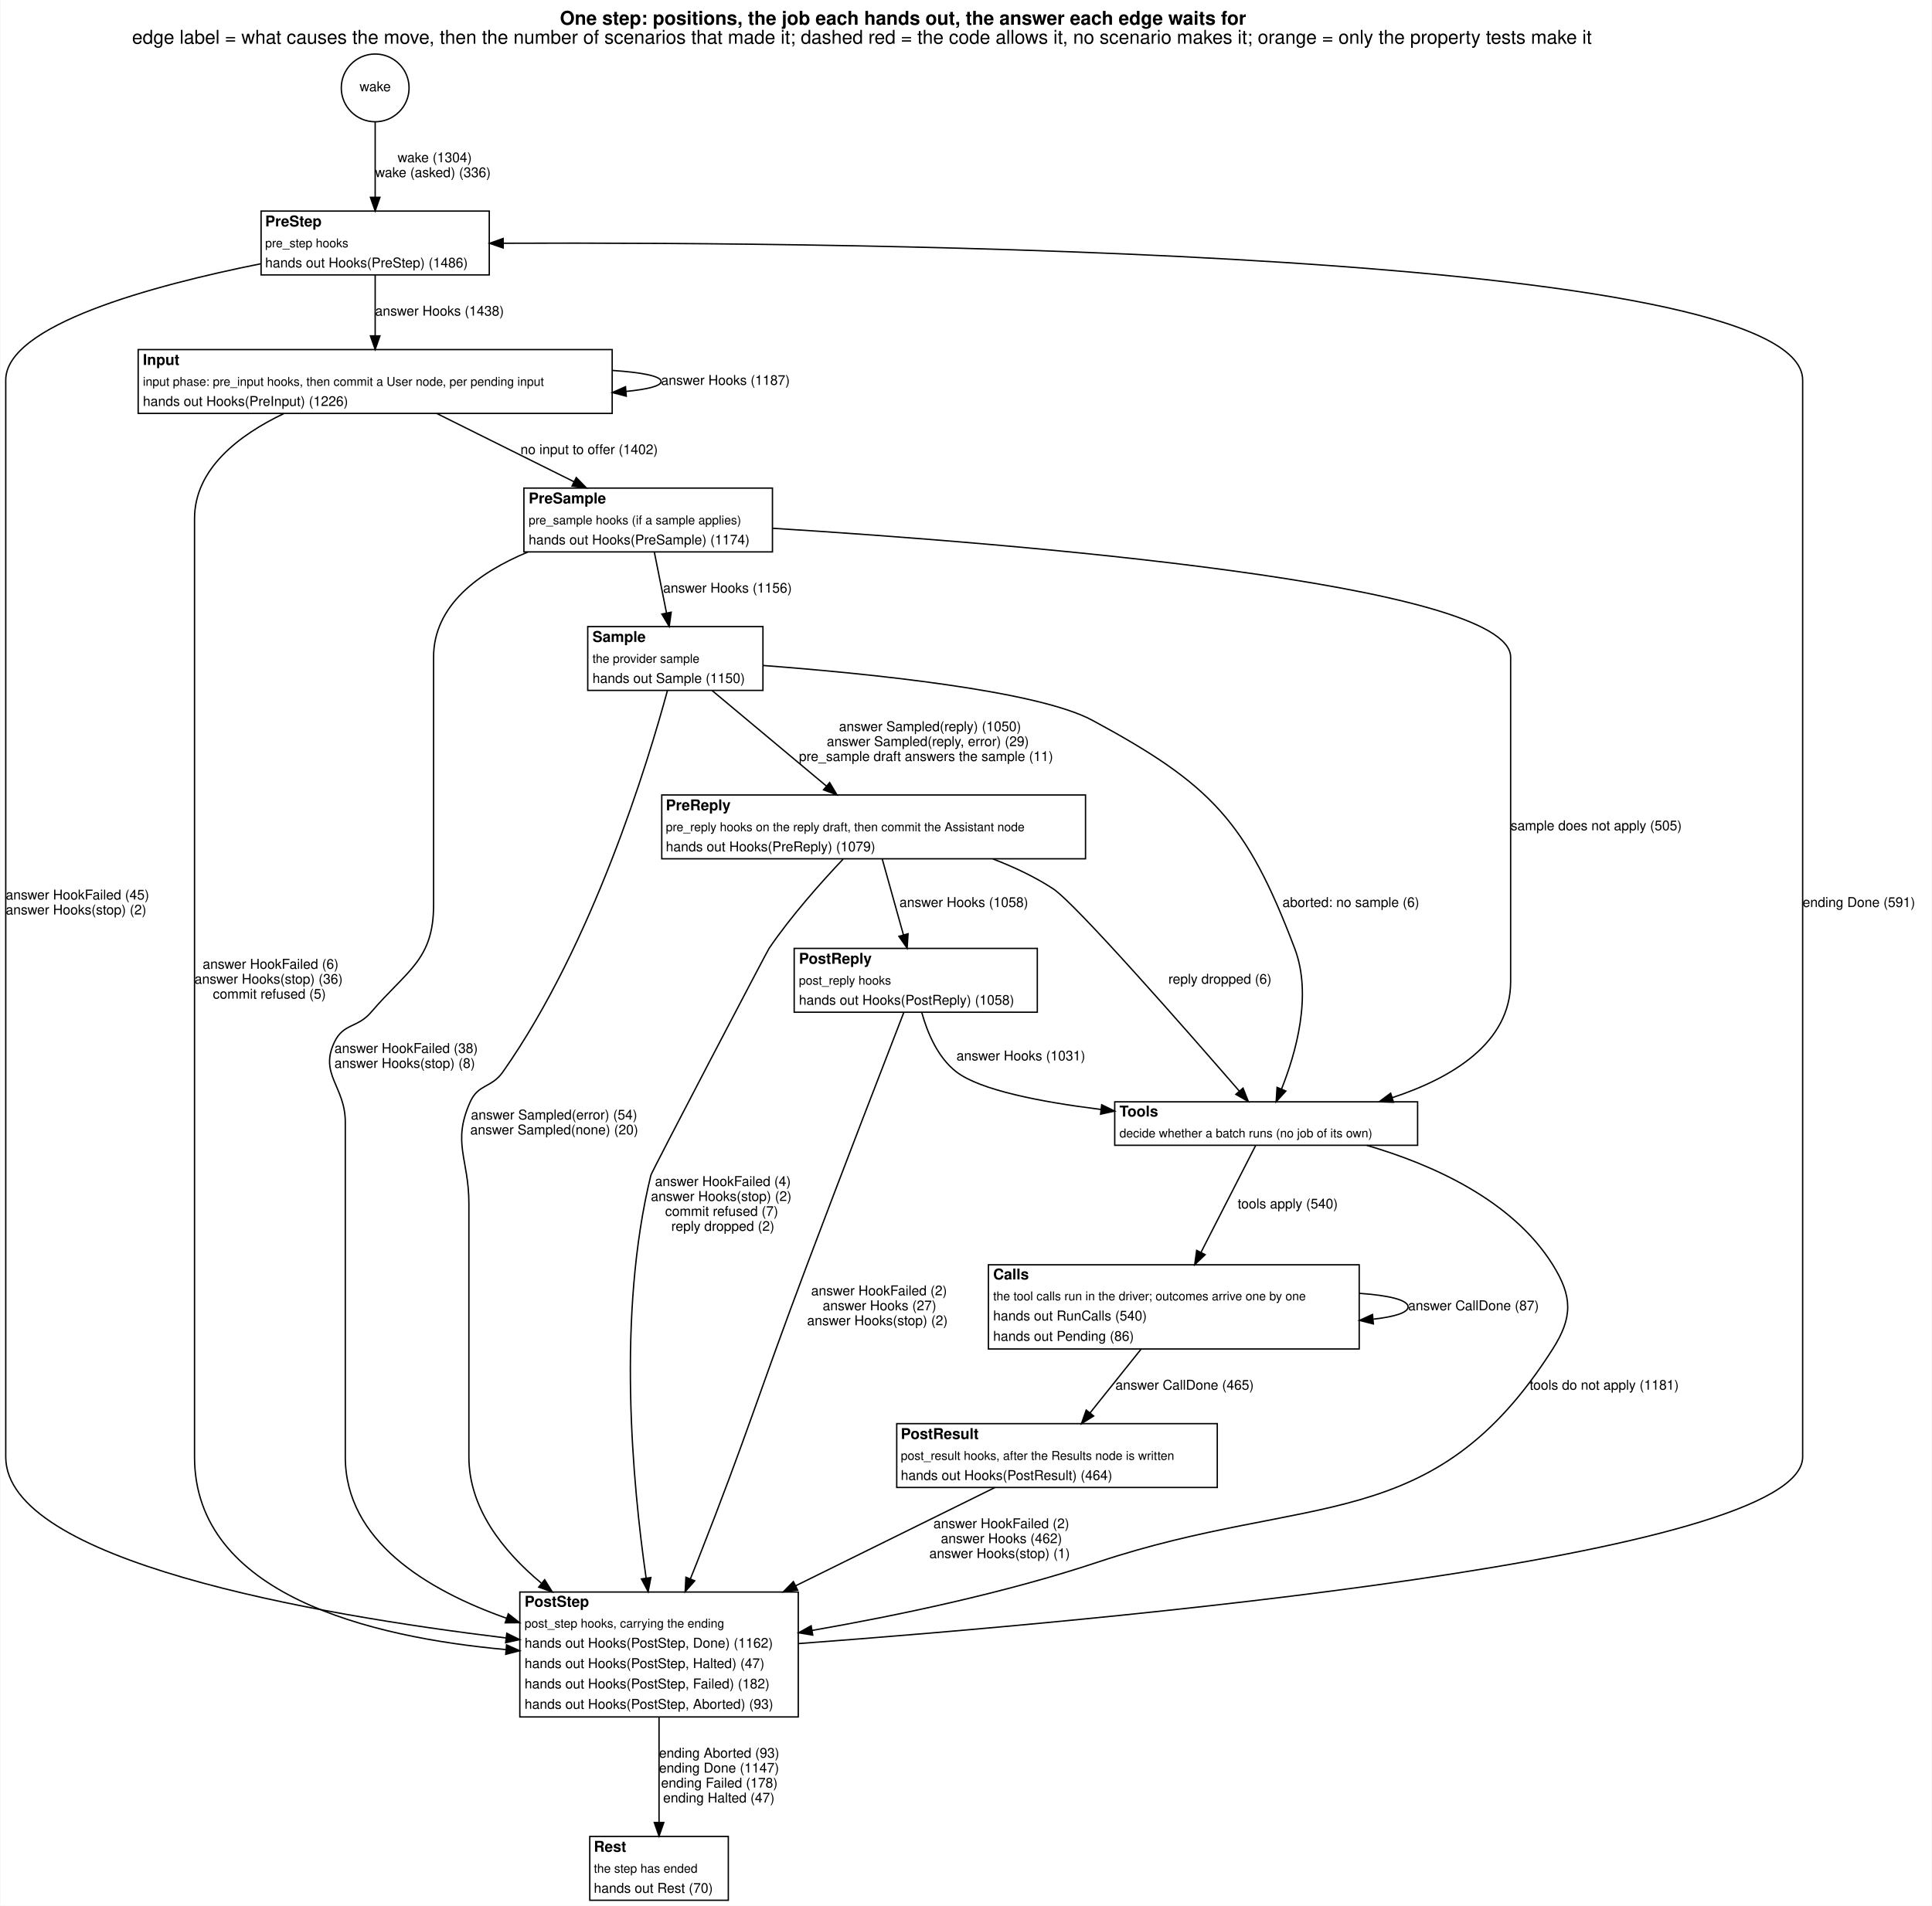
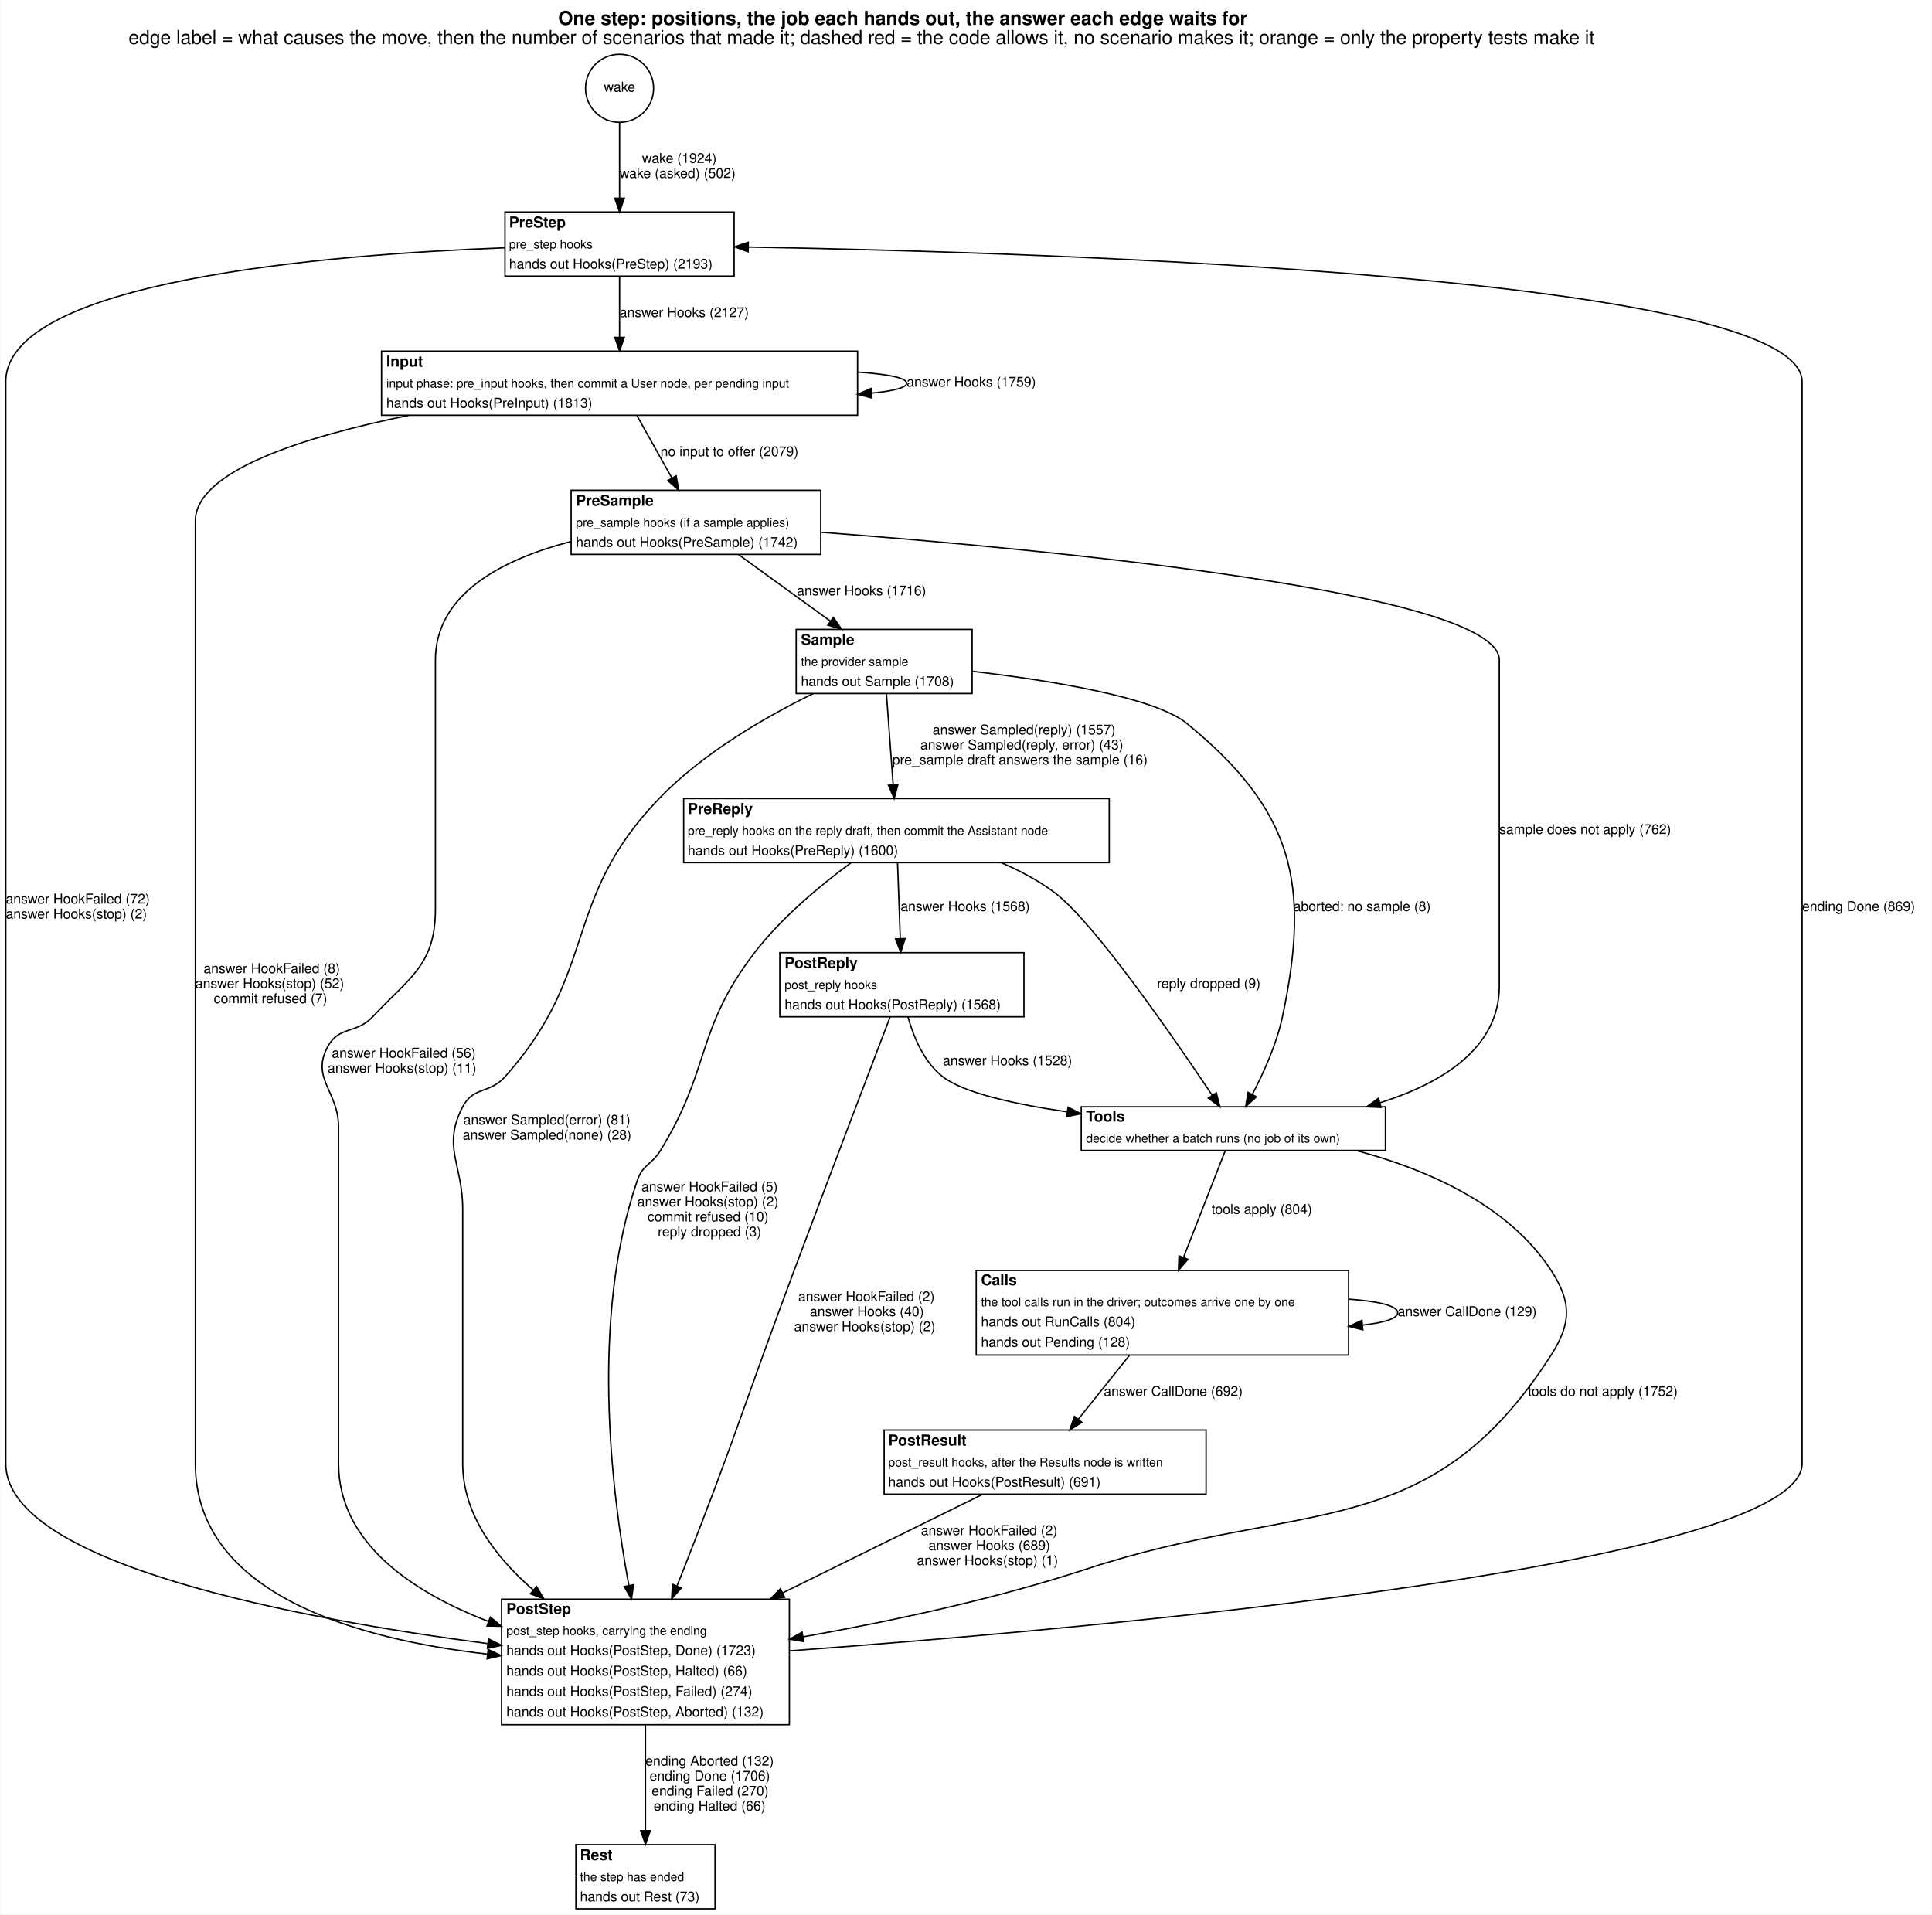
- <svg xmlns="http://www.w3.org/2000/svg" width="1422pt" height="1403pt" viewBox="0.00 0.00 1422.00 1403.45">
+ <svg xmlns="http://www.w3.org/2000/svg" width="1416pt" height="1403pt" viewBox="0.00 0.00 1416.00 1403.45">
  <g id="graph0" class="graph" transform="scale(1 1) rotate(0) translate(4 1399.45)">
-     <polygon fill="white" stroke="transparent" points="-4,4 -4,-1399.45 1418,-1399.45 1418,4 -4,4" />
-     <text text-anchor="start" x="408" y="-1381.25" font-family="Helvetica,sans-Serif" font-weight="bold" font-size="14.00">One step: positions, the job each hands out, the answer each edge waits for</text>
-     <text text-anchor="start" x="93" y="-1367.25" font-family="Helvetica,sans-Serif" font-size="14.00">edge label = what causes the move, then the number of scenarios that made it; dashed red = the code allows it, no scenario makes it; orange = only the property tests make it</text>
+     <polygon fill="white" stroke="transparent" points="-4,4 -4,-1399.45 1412,-1399.45 1412,4 -4,4" />
+     <text text-anchor="start" x="405" y="-1381.25" font-family="Helvetica,sans-Serif" font-weight="bold" font-size="14.00">One step: positions, the job each hands out, the answer each edge waits for</text>
+     <text text-anchor="start" x="90" y="-1367.25" font-family="Helvetica,sans-Serif" font-size="14.00">edge label = what causes the move, then the number of scenarios that made it; dashed red = the code allows it, no scenario makes it; orange = only the property tests make it</text>
    <g id="node1" class="node">
-       <ellipse fill="none" stroke="black" cx="272" cy="-1334.72" rx="24.95" ry="24.95" />
-       <text text-anchor="middle" x="272" y="-1332.22" font-family="Helvetica,sans-Serif" font-size="10.00">wake</text>
+       <ellipse fill="none" stroke="black" cx="450" cy="-1334.72" rx="24.95" ry="24.95" />
+       <text text-anchor="middle" x="450" y="-1332.22" font-family="Helvetica,sans-Serif" font-size="10.00">wake</text>
    </g>
    <g id="node2" class="node">
-       <polygon fill="white" stroke="transparent" points="188,-1197 188,-1244 356,-1244 356,-1197 188,-1197" />
-       <text text-anchor="start" x="191" y="-1232.7" font-family="Helvetica,sans-Serif" font-weight="bold" font-size="11.00">PreStep</text>
-       <text text-anchor="start" x="191" y="-1217.3" font-family="Helvetica,sans-Serif" font-size="9.00">pre_step hooks</text>
-       <text text-anchor="start" x="191" y="-1202.5" font-family="Helvetica,sans-Serif" font-size="10.00">hands out Hooks(PreStep) (1486)</text>
-       <polygon fill="none" stroke="black" points="188,-1197 188,-1244 356,-1244 356,-1197 188,-1197" />
+       <polygon fill="white" stroke="transparent" points="366,-1197 366,-1244 534,-1244 534,-1197 366,-1197" />
+       <text text-anchor="start" x="369" y="-1232.7" font-family="Helvetica,sans-Serif" font-weight="bold" font-size="11.00">PreStep</text>
+       <text text-anchor="start" x="369" y="-1217.3" font-family="Helvetica,sans-Serif" font-size="9.00">pre_step hooks</text>
+       <text text-anchor="start" x="369" y="-1202.5" font-family="Helvetica,sans-Serif" font-size="10.00">hands out Hooks(PreStep) (2193)</text>
+       <polygon fill="none" stroke="black" points="366,-1197 366,-1244 534,-1244 534,-1197 366,-1197" />
    </g>
    <g id="edge1" class="edge">
-       <path fill="none" stroke="black" d="M272,-1309.92C272,-1293.76 272,-1272.16 272,-1254.36" />
-       <polygon fill="black" stroke="black" points="275.5,-1254.12 272,-1244.12 268.5,-1254.12 275.5,-1254.12" />
-       <text text-anchor="start" x="288.5" y="-1280" font-family="Helvetica,sans-Serif" font-size="10.00">wake (1304)</text>
-       <text text-anchor="start" x="272" y="-1269" font-family="Helvetica,sans-Serif" font-size="10.00">wake (asked) (336)</text>
+       <path fill="none" stroke="black" d="M450,-1309.92C450,-1293.76 450,-1272.16 450,-1254.36" />
+       <polygon fill="black" stroke="black" points="453.5,-1254.12 450,-1244.12 446.5,-1254.12 453.5,-1254.12" />
+       <text text-anchor="start" x="466.5" y="-1280" font-family="Helvetica,sans-Serif" font-size="10.00">wake (1924)</text>
+       <text text-anchor="start" x="450" y="-1269" font-family="Helvetica,sans-Serif" font-size="10.00">wake (asked) (502)</text>
    </g>
    <g id="node3" class="node">
-       <polygon fill="white" stroke="transparent" points="97.5,-1095 97.5,-1142 446.5,-1142 446.5,-1095 97.5,-1095" />
-       <text text-anchor="start" x="101" y="-1130.7" font-family="Helvetica,sans-Serif" font-weight="bold" font-size="11.00">Input</text>
-       <text text-anchor="start" x="101" y="-1115.3" font-family="Helvetica,sans-Serif" font-size="9.00">input phase: pre_input hooks, then commit a User node, per pending input</text>
-       <text text-anchor="start" x="101" y="-1100.5" font-family="Helvetica,sans-Serif" font-size="10.00">hands out Hooks(PreInput) (1226)</text>
-       <polygon fill="none" stroke="black" points="97.5,-1095 97.5,-1142 446.5,-1142 446.5,-1095 97.5,-1095" />
+       <polygon fill="white" stroke="transparent" points="275.5,-1095 275.5,-1142 624.5,-1142 624.5,-1095 275.5,-1095" />
+       <text text-anchor="start" x="279" y="-1130.7" font-family="Helvetica,sans-Serif" font-weight="bold" font-size="11.00">Input</text>
+       <text text-anchor="start" x="279" y="-1115.3" font-family="Helvetica,sans-Serif" font-size="9.00">input phase: pre_input hooks, then commit a User node, per pending input</text>
+       <text text-anchor="start" x="279" y="-1100.5" font-family="Helvetica,sans-Serif" font-size="10.00">hands out Hooks(PreInput) (1813)</text>
+       <polygon fill="none" stroke="black" points="275.5,-1095 275.5,-1142 624.5,-1142 624.5,-1095 275.5,-1095" />
    </g>
    <g id="edge18" class="edge">
-       <path fill="none" stroke="black" d="M272,-1196.81C272,-1183.64 272,-1166.82 272,-1152.24" />
-       <polygon fill="black" stroke="black" points="275.5,-1152.1 272,-1142.1 268.5,-1152.1 275.5,-1152.1" />
-       <text text-anchor="start" x="272" y="-1167" font-family="Helvetica,sans-Serif" font-size="10.00">answer Hooks (1438)</text>
+       <path fill="none" stroke="black" d="M450,-1196.81C450,-1183.64 450,-1166.82 450,-1152.24" />
+       <polygon fill="black" stroke="black" points="453.5,-1152.1 450,-1142.1 446.5,-1152.1 453.5,-1152.1" />
+       <text text-anchor="start" x="450" y="-1167" font-family="Helvetica,sans-Serif" font-size="10.00">answer Hooks (2127)</text>
    </g>
    <g id="node11" class="node">
-       <polygon fill="white" stroke="transparent" points="378.5,-135 378.5,-227 583.5,-227 583.5,-135 378.5,-135" />
-       <text text-anchor="start" x="382" y="-216.2" font-family="Helvetica,sans-Serif" font-weight="bold" font-size="11.00">PostStep</text>
-       <text text-anchor="start" x="382" y="-200.8" font-family="Helvetica,sans-Serif" font-size="9.00">post_step hooks, carrying the ending</text>
-       <text text-anchor="start" x="382" y="-186" font-family="Helvetica,sans-Serif" font-size="10.00">hands out Hooks(PostStep, Done) (1162)</text>
-       <text text-anchor="start" x="382" y="-171" font-family="Helvetica,sans-Serif" font-size="10.00">hands out Hooks(PostStep, Halted) (47)</text>
-       <text text-anchor="start" x="382" y="-156" font-family="Helvetica,sans-Serif" font-size="10.00">hands out Hooks(PostStep, Failed) (182)</text>
-       <text text-anchor="start" x="382" y="-141" font-family="Helvetica,sans-Serif" font-size="10.00">hands out Hooks(PostStep, Aborted) (93)</text>
-       <polygon fill="none" stroke="black" points="378.5,-135 378.5,-227 583.5,-227 583.5,-135 378.5,-135" />
+       <polygon fill="white" stroke="transparent" points="363.5,-135 363.5,-227 574.5,-227 574.5,-135 363.5,-135" />
+       <text text-anchor="start" x="367" y="-216.2" font-family="Helvetica,sans-Serif" font-weight="bold" font-size="11.00">PostStep</text>
+       <text text-anchor="start" x="367" y="-200.8" font-family="Helvetica,sans-Serif" font-size="9.00">post_step hooks, carrying the ending</text>
+       <text text-anchor="start" x="367" y="-186" font-family="Helvetica,sans-Serif" font-size="10.00">hands out Hooks(PostStep, Done) (1723)</text>
+       <text text-anchor="start" x="367" y="-171" font-family="Helvetica,sans-Serif" font-size="10.00">hands out Hooks(PostStep, Halted) (66)</text>
+       <text text-anchor="start" x="367" y="-156" font-family="Helvetica,sans-Serif" font-size="10.00">hands out Hooks(PostStep, Failed) (274)</text>
+       <text text-anchor="start" x="367" y="-141" font-family="Helvetica,sans-Serif" font-size="10.00">hands out Hooks(PostStep, Aborted) (132)</text>
+       <polygon fill="none" stroke="black" points="363.5,-135 363.5,-227 574.5,-227 574.5,-135 363.5,-135" />
    </g>
    <g id="edge19" class="edge">
-       <path fill="none" stroke="black" d="M187.8,-1205.21C107.92,-1189.2 0,-1160.06 0,-1119.5 0,-1119.5 0,-1119.5 0,-326.5 0,-249.97 226.15,-210.45 368.32,-193.17" />
-       <polygon fill="black" stroke="black" points="368.89,-196.63 378.4,-191.96 368.06,-189.68 368.89,-196.63" />
-       <text text-anchor="start" x="0" y="-737" font-family="Helvetica,sans-Serif" font-size="10.00">answer HookFailed (45)</text>
+       <path fill="none" stroke="black" d="M365.89,-1217.79C235.64,-1212.84 0,-1193.63 0,-1119.5 0,-1119.5 0,-1119.5 0,-326.5 0,-252.78 214.29,-212.7 353.17,-194.46" />
+       <polygon fill="black" stroke="black" points="353.99,-197.89 363.45,-193.14 353.09,-190.95 353.99,-197.89" />
+       <text text-anchor="start" x="0" y="-737" font-family="Helvetica,sans-Serif" font-size="10.00">answer HookFailed (72)</text>
      <text text-anchor="start" x="0" y="-726" font-family="Helvetica,sans-Serif" font-size="10.00">answer Hooks(stop) (2)</text>
    </g>
    <g id="edge4" class="edge">
-       <path fill="none" stroke="black" d="M446.62,-1126.64C468.28,-1125.19 482.5,-1122.48 482.5,-1118.5 482.5,-1115.17 472.56,-1112.73 456.65,-1111.18" />
-       <polygon fill="black" stroke="black" points="456.87,-1107.68 446.62,-1110.36 456.31,-1114.66 456.87,-1107.68" />
-       <text text-anchor="start" x="482.5" y="-1116" font-family="Helvetica,sans-Serif" font-size="10.00">answer Hooks (1187)</text>
+       <path fill="none" stroke="black" d="M624.62,-1126.64C646.28,-1125.19 660.5,-1122.48 660.5,-1118.5 660.5,-1115.17 650.56,-1112.73 634.65,-1111.18" />
+       <polygon fill="black" stroke="black" points="634.87,-1107.68 624.62,-1110.36 634.31,-1114.66 634.87,-1107.68" />
+       <text text-anchor="start" x="660.5" y="-1116" font-family="Helvetica,sans-Serif" font-size="10.00">answer Hooks (1759)</text>
    </g>
    <g id="node4" class="node">
-       <polygon fill="white" stroke="transparent" points="381.5,-993 381.5,-1040 564.5,-1040 564.5,-993 381.5,-993" />
-       <text text-anchor="start" x="385" y="-1028.7" font-family="Helvetica,sans-Serif" font-weight="bold" font-size="11.00">PreSample</text>
-       <text text-anchor="start" x="385" y="-1013.3" font-family="Helvetica,sans-Serif" font-size="9.00">pre_sample hooks (if a sample applies)</text>
-       <text text-anchor="start" x="385" y="-998.5" font-family="Helvetica,sans-Serif" font-size="10.00">hands out Hooks(PreSample) (1174)</text>
-       <polygon fill="none" stroke="black" points="381.5,-993 381.5,-1040 564.5,-1040 564.5,-993 381.5,-993" />
+       <polygon fill="white" stroke="transparent" points="414.5,-993 414.5,-1040 597.5,-1040 597.5,-993 414.5,-993" />
+       <text text-anchor="start" x="418" y="-1028.7" font-family="Helvetica,sans-Serif" font-weight="bold" font-size="11.00">PreSample</text>
+       <text text-anchor="start" x="418" y="-1013.3" font-family="Helvetica,sans-Serif" font-size="9.00">pre_sample hooks (if a sample applies)</text>
+       <text text-anchor="start" x="418" y="-998.5" font-family="Helvetica,sans-Serif" font-size="10.00">hands out Hooks(PreSample) (1742)</text>
+       <polygon fill="none" stroke="black" points="414.5,-993 414.5,-1040 597.5,-1040 597.5,-993 414.5,-993" />
    </g>
    <g id="edge6" class="edge">
-       <path fill="none" stroke="black" d="M317.36,-1094.93C347.29,-1080.04 386.67,-1060.45 418.33,-1044.7" />
-       <polygon fill="black" stroke="black" points="420.06,-1047.75 427.46,-1040.16 416.95,-1041.48 420.06,-1047.75" />
-       <text text-anchor="start" x="379" y="-1065" font-family="Helvetica,sans-Serif" font-size="10.00">no input to offer (1402)</text>
+       <path fill="none" stroke="black" d="M462.71,-1094.81C470.3,-1081.26 480.05,-1063.84 488.38,-1048.97" />
+       <polygon fill="black" stroke="black" points="491.51,-1050.54 493.34,-1040.1 485.4,-1047.12 491.51,-1050.54" />
+       <text text-anchor="start" x="480" y="-1065" font-family="Helvetica,sans-Serif" font-size="10.00">no input to offer (2079)</text>
    </g>
    <g id="edge5" class="edge">
-       <path fill="none" stroke="black" d="M204.72,-1094.86C171.73,-1079.09 139,-1054.19 139,-1017.5 139,-1017.5 139,-1017.5 139,-326.5 139,-224.92 268.6,-193.65 368.24,-184.61" />
-       <polygon fill="black" stroke="black" points="368.72,-188.08 378.39,-183.76 368.13,-181.11 368.72,-188.08" />
-       <text text-anchor="start" x="145" y="-686" font-family="Helvetica,sans-Serif" font-size="10.00">answer HookFailed (6)</text>
-       <text text-anchor="start" x="139" y="-675" font-family="Helvetica,sans-Serif" font-size="10.00">answer Hooks(stop) (36)</text>
-       <text text-anchor="start" x="152.5" y="-664" font-family="Helvetica,sans-Serif" font-size="10.00">commit refused (5)</text>
+       <path fill="none" stroke="black" d="M295.41,-1094.91C217.36,-1078.99 139,-1053.94 139,-1017.5 139,-1017.5 139,-1017.5 139,-326.5 139,-230.3 258.12,-197.54 353.22,-186.71" />
+       <polygon fill="black" stroke="black" points="353.65,-190.18 363.22,-185.64 352.91,-183.22 353.65,-190.18" />
+       <text text-anchor="start" x="145" y="-686" font-family="Helvetica,sans-Serif" font-size="10.00">answer HookFailed (8)</text>
+       <text text-anchor="start" x="139" y="-675" font-family="Helvetica,sans-Serif" font-size="10.00">answer Hooks(stop) (52)</text>
+       <text text-anchor="start" x="152.5" y="-664" font-family="Helvetica,sans-Serif" font-size="10.00">commit refused (7)</text>
    </g>
    <g id="node5" class="node">
-       <polygon fill="white" stroke="transparent" points="428.5,-891 428.5,-938 557.5,-938 557.5,-891 428.5,-891" />
-       <text text-anchor="start" x="432" y="-926.7" font-family="Helvetica,sans-Serif" font-weight="bold" font-size="11.00">Sample</text>
-       <text text-anchor="start" x="432" y="-911.3" font-family="Helvetica,sans-Serif" font-size="9.00">the provider sample</text>
-       <text text-anchor="start" x="432" y="-896.5" font-family="Helvetica,sans-Serif" font-size="10.00">hands out Sample (1150)</text>
-       <polygon fill="none" stroke="black" points="428.5,-891 428.5,-938 557.5,-938 557.5,-891 428.5,-891" />
+       <polygon fill="white" stroke="transparent" points="579.5,-891 579.5,-938 708.5,-938 708.5,-891 579.5,-891" />
+       <text text-anchor="start" x="583" y="-926.7" font-family="Helvetica,sans-Serif" font-weight="bold" font-size="11.00">Sample</text>
+       <text text-anchor="start" x="583" y="-911.3" font-family="Helvetica,sans-Serif" font-size="9.00">the provider sample</text>
+       <text text-anchor="start" x="583" y="-896.5" font-family="Helvetica,sans-Serif" font-size="10.00">hands out Sample (1708)</text>
+       <polygon fill="none" stroke="black" points="579.5,-891 579.5,-938 708.5,-938 708.5,-891 579.5,-891" />
    </g>
    <g id="edge16" class="edge">
-       <path fill="none" stroke="black" d="M477.54,-992.81C480.17,-979.64 483.54,-962.82 486.45,-948.24" />
-       <polygon fill="black" stroke="black" points="489.95,-948.59 488.48,-938.1 483.09,-947.22 489.95,-948.59" />
-       <text text-anchor="start" x="484" y="-963" font-family="Helvetica,sans-Serif" font-size="10.00">answer Hooks (1156)</text>
+       <path fill="none" stroke="black" d="M537.31,-992.81C557.25,-978.36 583.25,-959.52 604.58,-944.06" />
+       <polygon fill="black" stroke="black" points="606.77,-946.8 612.81,-938.1 602.66,-941.14 606.77,-946.8" />
+       <text text-anchor="start" x="580" y="-963" font-family="Helvetica,sans-Serif" font-size="10.00">answer Hooks (1716)</text>
    </g>
    <g id="node8" class="node">
-       <polygon fill="white" stroke="transparent" points="816.5,-556 816.5,-588 1039.5,-588 1039.5,-556 816.5,-556" />
-       <text text-anchor="start" x="820" y="-577.2" font-family="Helvetica,sans-Serif" font-weight="bold" font-size="11.00">Tools</text>
-       <text text-anchor="start" x="820" y="-561.8" font-family="Helvetica,sans-Serif" font-size="9.00">decide whether a batch runs (no job of its own)</text>
-       <polygon fill="none" stroke="black" points="816.5,-556 816.5,-588 1039.5,-588 1039.5,-556 816.5,-556" />
+       <polygon fill="white" stroke="transparent" points="788.5,-556 788.5,-588 1011.5,-588 1011.5,-556 788.5,-556" />
+       <text text-anchor="start" x="792" y="-577.2" font-family="Helvetica,sans-Serif" font-weight="bold" font-size="11.00">Tools</text>
+       <text text-anchor="start" x="792" y="-561.8" font-family="Helvetica,sans-Serif" font-size="9.00">decide whether a batch runs (no job of its own)</text>
+       <polygon fill="none" stroke="black" points="788.5,-556 788.5,-588 1011.5,-588 1011.5,-556 788.5,-556" />
    </g>
    <g id="edge17" class="edge">
-       <path fill="none" stroke="black" d="M564.66,-1010.4C740.51,-999.37 1108,-969.84 1108,-915.5 1108,-915.5 1108,-915.5 1108,-676.5 1108,-631.33 1064.87,-605.58 1020.84,-591.07" />
-       <polygon fill="black" stroke="black" points="1021.74,-587.68 1011.15,-588.05 1019.66,-594.36 1021.74,-587.68" />
-       <text text-anchor="start" x="1108" y="-788" font-family="Helvetica,sans-Serif" font-size="10.00">sample does not apply (505)</text>
+       <path fill="none" stroke="black" d="M597.71,-1009.23C763.26,-996.68 1095,-965.32 1095,-915.5 1095,-915.5 1095,-915.5 1095,-676.5 1095,-630.79 1052.68,-605.2 1007.46,-590.92" />
+       <polygon fill="black" stroke="black" points="1008.37,-587.53 997.79,-588.04 1006.37,-594.24 1008.37,-587.53" />
+       <text text-anchor="start" x="1095" y="-788" font-family="Helvetica,sans-Serif" font-size="10.00">sample does not apply (762)</text>
    </g>
    <g id="edge15" class="edge">
-       <path fill="none" stroke="black" d="M384.3,-992.86C348.29,-977.84 315,-953.64 315,-915.5 315,-915.5 315,-915.5 315,-733 315,-692.37 295.4,-684.89 269,-654 258.94,-642.23 248.64,-645.98 242,-632 230.64,-608.1 250,-599.46 250,-573 250,-573 250,-573 250,-326.5 250,-264.89 309.8,-228.56 368.54,-207.75" />
-       <polygon fill="black" stroke="black" points="370,-210.95 378.33,-204.41 367.74,-204.32 370,-210.95" />
-       <text text-anchor="start" x="242" y="-624" font-family="Helvetica,sans-Serif" font-size="10.00">answer HookFailed (38)</text>
-       <text text-anchor="start" x="242" y="-613" font-family="Helvetica,sans-Serif" font-size="10.00">answer Hooks(stop) (8)</text>
+       <path fill="none" stroke="black" d="M414.42,-1002.47C365.4,-989.76 315,-964.72 315,-915.5 315,-915.5 315,-915.5 315,-733 315,-692.37 296.84,-683.59 269,-654 256.92,-641.16 244.32,-647.54 236,-632 223.51,-608.67 244,-599.46 244,-573 244,-573 244,-573 244,-326.5 244,-268.02 298.47,-232.11 353.81,-210.71" />
+       <polygon fill="black" stroke="black" points="355.26,-213.9 363.42,-207.14 352.82,-207.34 355.26,-213.9" />
+       <text text-anchor="start" x="239" y="-624" font-family="Helvetica,sans-Serif" font-size="10.00">answer HookFailed (56)</text>
+       <text text-anchor="start" x="236" y="-613" font-family="Helvetica,sans-Serif" font-size="10.00">answer Hooks(stop) (11)</text>
    </g>
    <g id="node6" class="node">
-       <polygon fill="white" stroke="transparent" points="483,-767 483,-814 795,-814 795,-767 483,-767" />
-       <text text-anchor="start" x="486" y="-802.7" font-family="Helvetica,sans-Serif" font-weight="bold" font-size="11.00">PreReply</text>
-       <text text-anchor="start" x="486" y="-787.3" font-family="Helvetica,sans-Serif" font-size="9.00">pre_reply hooks on the reply draft, then commit the Assistant node</text>
-       <text text-anchor="start" x="486" y="-772.5" font-family="Helvetica,sans-Serif" font-size="10.00">hands out Hooks(PreReply) (1079)</text>
-       <polygon fill="none" stroke="black" points="483,-767 483,-814 795,-814 795,-767 483,-767" />
+       <polygon fill="white" stroke="transparent" points="497,-767 497,-814 809,-814 809,-767 497,-767" />
+       <text text-anchor="start" x="500" y="-802.7" font-family="Helvetica,sans-Serif" font-weight="bold" font-size="11.00">PreReply</text>
+       <text text-anchor="start" x="500" y="-787.3" font-family="Helvetica,sans-Serif" font-size="9.00">pre_reply hooks on the reply draft, then commit the Assistant node</text>
+       <text text-anchor="start" x="500" y="-772.5" font-family="Helvetica,sans-Serif" font-size="10.00">hands out Hooks(PreReply) (1600)</text>
+       <polygon fill="none" stroke="black" points="497,-767 497,-814 809,-814 809,-767 497,-767" />
    </g>
    <g id="edge21" class="edge">
-       <path fill="none" stroke="black" d="M520.12,-890.84C543.88,-870.98 578.56,-842 604.33,-820.47" />
-       <polygon fill="black" stroke="black" points="606.6,-823.14 612.03,-814.04 602.11,-817.77 606.6,-823.14" />
-       <text text-anchor="start" x="613.5" y="-861" font-family="Helvetica,sans-Serif" font-size="10.00">answer Sampled(reply) (1050)</text>
-       <text text-anchor="start" x="604.5" y="-850" font-family="Helvetica,sans-Serif" font-size="10.00">answer Sampled(reply, error) (29)</text>
-       <text text-anchor="start" x="584" y="-839" font-family="Helvetica,sans-Serif" font-size="10.00">pre_sample draft answers the sample (11)</text>
+       <path fill="none" stroke="black" d="M645.67,-890.84C647.05,-872.09 649.04,-845.22 650.59,-824.15" />
+       <polygon fill="black" stroke="black" points="654.09,-824.27 651.34,-814.04 647.11,-823.76 654.09,-824.27" />
+       <text text-anchor="start" x="679.5" y="-861" font-family="Helvetica,sans-Serif" font-size="10.00">answer Sampled(reply) (1557)</text>
+       <text text-anchor="start" x="670.5" y="-850" font-family="Helvetica,sans-Serif" font-size="10.00">answer Sampled(reply, error) (43)</text>
+       <text text-anchor="start" x="650" y="-839" font-family="Helvetica,sans-Serif" font-size="10.00">pre_sample draft answers the sample (16)</text>
    </g>
    <g id="edge22" class="edge">
-       <path fill="none" stroke="black" d="M557.64,-909.35C635.03,-903.48 759.29,-890.95 800,-869 887.84,-821.63 913.58,-794.31 949,-701 962.11,-666.46 949.79,-623.63 939.26,-597.31" />
-       <polygon fill="black" stroke="black" points="942.48,-595.94 935.36,-588.09 936.03,-598.66 942.48,-595.94" />
-       <text text-anchor="start" x="940" y="-731.5" font-family="Helvetica,sans-Serif" font-size="10.00">aborted: no sample (6)</text>
+       <path fill="none" stroke="black" d="M708.58,-907.3C765.29,-900.68 842.33,-888.41 866,-869 943.7,-805.27 956.86,-752.3 936,-654 931.74,-633.93 922.15,-612.79 913.94,-597.15" />
+       <polygon fill="black" stroke="black" points="916.92,-595.29 909.07,-588.17 910.77,-598.63 916.92,-595.29" />
+       <text text-anchor="start" x="944" y="-731.5" font-family="Helvetica,sans-Serif" font-size="10.00">aborted: no sample (8)</text>
    </g>
    <g id="edge20" class="edge">
-       <path fill="none" stroke="black" d="M487.18,-890.89C472.86,-838.12 432.18,-704.17 366,-610 357.68,-598.16 347.91,-601.21 342,-588 328.37,-557.58 341,-546.34 341,-513 341,-513 341,-513 341,-326.5 341,-288.98 365.64,-257.51 394.25,-233.62" />
-       <polygon fill="black" stroke="black" points="396.79,-236.07 402.41,-227.08 392.41,-230.6 396.79,-236.07" />
-       <text text-anchor="start" x="342.5" y="-575" font-family="Helvetica,sans-Serif" font-size="10.00">answer Sampled(error) (54)</text>
-       <text text-anchor="start" x="342" y="-564" font-family="Helvetica,sans-Serif" font-size="10.00">answer Sampled(none) (20)</text>
+       <path fill="none" stroke="black" d="M591.95,-890.94C556.81,-873.74 511.15,-847.36 479,-814 407.07,-739.37 435.1,-687.25 366,-610 354.74,-597.41 342.75,-603.01 335,-588 319.7,-558.38 335,-546.33 335,-513 335,-513 335,-513 335,-326.5 335,-289.44 358.99,-257.87 386.67,-233.78" />
+       <polygon fill="black" stroke="black" points="389.13,-236.29 394.55,-227.19 384.64,-230.92 389.13,-236.29" />
+       <text text-anchor="start" x="335.5" y="-575" font-family="Helvetica,sans-Serif" font-size="10.00">answer Sampled(error) (81)</text>
+       <text text-anchor="start" x="335" y="-564" font-family="Helvetica,sans-Serif" font-size="10.00">answer Sampled(none) (28)</text>
    </g>
    <g id="node7" class="node">
-       <polygon fill="white" stroke="transparent" points="580.5,-654 580.5,-701 759.5,-701 759.5,-654 580.5,-654" />
-       <text text-anchor="start" x="584" y="-689.7" font-family="Helvetica,sans-Serif" font-weight="bold" font-size="11.00">PostReply</text>
-       <text text-anchor="start" x="584" y="-674.3" font-family="Helvetica,sans-Serif" font-size="9.00">post_reply hooks</text>
-       <text text-anchor="start" x="584" y="-659.5" font-family="Helvetica,sans-Serif" font-size="10.00">hands out Hooks(PostReply) (1058)</text>
-       <polygon fill="none" stroke="black" points="580.5,-654 580.5,-701 759.5,-701 759.5,-654 580.5,-654" />
+       <polygon fill="white" stroke="transparent" points="567.5,-654 567.5,-701 746.5,-701 746.5,-654 567.5,-654" />
+       <text text-anchor="start" x="571" y="-689.7" font-family="Helvetica,sans-Serif" font-weight="bold" font-size="11.00">PostReply</text>
+       <text text-anchor="start" x="571" y="-674.3" font-family="Helvetica,sans-Serif" font-size="9.00">post_reply hooks</text>
+       <text text-anchor="start" x="571" y="-659.5" font-family="Helvetica,sans-Serif" font-size="10.00">hands out Hooks(PostReply) (1568)</text>
+       <polygon fill="none" stroke="black" points="567.5,-654 567.5,-701 746.5,-701 746.5,-654 567.5,-654" />
    </g>
    <g id="edge12" class="edge">
-       <path fill="none" stroke="black" d="M645.35,-766.77C649.84,-750.68 655.93,-728.87 660.94,-710.96" />
-       <polygon fill="black" stroke="black" points="664.34,-711.77 663.66,-701.2 657.6,-709.89 664.34,-711.77" />
-       <text text-anchor="start" x="658" y="-731.5" font-family="Helvetica,sans-Serif" font-size="10.00">answer Hooks (1058)</text>
+       <path fill="none" stroke="black" d="M653.82,-766.77C654.4,-750.76 655.18,-729.08 655.82,-711.21" />
+       <polygon fill="black" stroke="black" points="659.32,-711.32 656.18,-701.2 652.32,-711.07 659.32,-711.32" />
+       <text text-anchor="start" x="656" y="-731.5" font-family="Helvetica,sans-Serif" font-size="10.00">answer Hooks (1568)</text>
    </g>
    <g id="edge14" class="edge">
-       <path fill="none" stroke="black" d="M726.76,-766.89C742.15,-761.01 757.53,-753.79 771,-745 787.5,-734.24 869.85,-640.2 908.24,-595.9" />
-       <polygon fill="black" stroke="black" points="910.97,-598.09 914.87,-588.24 905.68,-593.51 910.97,-598.09" />
-       <text text-anchor="start" x="856" y="-675" font-family="Helvetica,sans-Serif" font-size="10.00">reply dropped (6)</text>
+       <path fill="none" stroke="black" d="M729.8,-766.98C743.58,-761.06 757.26,-753.8 769,-745 797.68,-723.51 856.48,-638.35 884.49,-596.49" />
+       <polygon fill="black" stroke="black" points="887.51,-598.27 890.14,-588.01 881.68,-594.39 887.51,-598.27" />
+       <text text-anchor="start" x="844" y="-675" font-family="Helvetica,sans-Serif" font-size="10.00">reply dropped (9)</text>
    </g>
    <g id="edge13" class="edge">
-       <path fill="none" stroke="black" d="M616.48,-766.7C600.2,-749.51 578.29,-724.9 562,-701 560.53,-698.84 475.62,-536.54 475,-534 449.92,-431.58 461.37,-307.35 471.5,-237.21" />
-       <polygon fill="black" stroke="black" points="474.97,-237.67 472.98,-227.27 468.05,-236.64 474.97,-237.67" />
-       <text text-anchor="start" x="478" y="-526" font-family="Helvetica,sans-Serif" font-size="10.00">answer HookFailed (4)</text>
-       <text text-anchor="start" x="475" y="-515" font-family="Helvetica,sans-Serif" font-size="10.00">answer Hooks(stop) (2)</text>
-       <text text-anchor="start" x="485.5" y="-504" font-family="Helvetica,sans-Serif" font-size="10.00">commit refused (7)</text>
-       <text text-anchor="start" x="490" y="-493" font-family="Helvetica,sans-Serif" font-size="10.00">reply dropped (2)</text>
+       <path fill="none" stroke="black" d="M619.78,-766.96C597.59,-750.64 568.93,-726.95 549,-701 505.53,-644.4 517.37,-616.81 480,-556 473.53,-545.47 466.99,-545.69 463,-534 428.8,-433.8 443.63,-308.03 456.8,-237.17" />
+       <polygon fill="black" stroke="black" points="460.28,-237.61 458.72,-227.13 453.4,-236.29 460.28,-237.61" />
+       <text text-anchor="start" x="466" y="-526" font-family="Helvetica,sans-Serif" font-size="10.00">answer HookFailed (5)</text>
+       <text text-anchor="start" x="463" y="-515" font-family="Helvetica,sans-Serif" font-size="10.00">answer Hooks(stop) (2)</text>
+       <text text-anchor="start" x="470.5" y="-504" font-family="Helvetica,sans-Serif" font-size="10.00">commit refused (10)</text>
+       <text text-anchor="start" x="478" y="-493" font-family="Helvetica,sans-Serif" font-size="10.00">reply dropped (3)</text>
    </g>
    <g id="edge8" class="edge">
-       <path fill="none" stroke="black" d="M674.4,-653.92C678.49,-639.13 686.13,-620.63 700,-610 717.38,-596.68 761.45,-587.99 806.26,-582.4" />
-       <polygon fill="black" stroke="black" points="806.91,-585.85 816.42,-581.19 806.08,-578.9 806.91,-585.85" />
-       <text text-anchor="start" x="700" y="-618.5" font-family="Helvetica,sans-Serif" font-size="10.00">answer Hooks (1031)</text>
+       <path fill="none" stroke="black" d="M661.44,-653.96C665.55,-639.2 673.19,-620.71 687,-610 702.18,-598.23 739.25,-589.96 778.3,-584.27" />
+       <polygon fill="black" stroke="black" points="778.83,-587.73 788.25,-582.88 777.86,-580.8 778.83,-587.73" />
+       <text text-anchor="start" x="687" y="-618.5" font-family="Helvetica,sans-Serif" font-size="10.00">answer Hooks (1528)</text>
    </g>
    <g id="edge7" class="edge">
-       <path fill="none" stroke="black" d="M661.15,-653.7C646.3,-615.4 615.49,-535.66 590,-468 553.41,-370.89 547.02,-345.56 509,-249 507.44,-245.04 505.81,-240.96 504.14,-236.86" />
-       <polygon fill="black" stroke="black" points="507.26,-235.24 500.23,-227.31 500.78,-237.89 507.26,-235.24" />
-       <text text-anchor="start" x="593" y="-445.5" font-family="Helvetica,sans-Serif" font-size="10.00">answer HookFailed (2)</text>
-       <text text-anchor="start" x="601.5" y="-434.5" font-family="Helvetica,sans-Serif" font-size="10.00">answer Hooks (27)</text>
-       <text text-anchor="start" x="590" y="-423.5" font-family="Helvetica,sans-Serif" font-size="10.00">answer Hooks(stop) (2)</text>
+       <path fill="none" stroke="black" d="M648.41,-654C633.83,-615.8 603.38,-535.79 578,-468 541.61,-370.81 535.02,-345.56 497,-249 495.44,-245.04 493.81,-240.96 492.14,-236.86" />
+       <polygon fill="black" stroke="black" points="495.26,-235.24 488.23,-227.31 488.78,-237.89 495.26,-235.24" />
+       <text text-anchor="start" x="581" y="-445.5" font-family="Helvetica,sans-Serif" font-size="10.00">answer HookFailed (2)</text>
+       <text text-anchor="start" x="589.5" y="-434.5" font-family="Helvetica,sans-Serif" font-size="10.00">answer Hooks (40)</text>
+       <text text-anchor="start" x="578" y="-423.5" font-family="Helvetica,sans-Serif" font-size="10.00">answer Hooks(stop) (2)</text>
    </g>
    <g id="node9" class="node">
-       <polygon fill="white" stroke="transparent" points="723.5,-406 723.5,-468 996.5,-468 996.5,-406 723.5,-406" />
-       <text text-anchor="start" x="727" y="-457.2" font-family="Helvetica,sans-Serif" font-weight="bold" font-size="11.00">Calls</text>
-       <text text-anchor="start" x="727" y="-441.8" font-family="Helvetica,sans-Serif" font-size="9.00">the tool calls run in the driver; outcomes arrive one by one</text>
-       <text text-anchor="start" x="727" y="-427" font-family="Helvetica,sans-Serif" font-size="10.00">hands out RunCalls (540)</text>
-       <text text-anchor="start" x="727" y="-412" font-family="Helvetica,sans-Serif" font-size="10.00">hands out Pending (86)</text>
-       <polygon fill="none" stroke="black" points="723.5,-406 723.5,-468 996.5,-468 996.5,-406 723.5,-406" />
+       <polygon fill="white" stroke="transparent" points="711.5,-406 711.5,-468 984.5,-468 984.5,-406 711.5,-406" />
+       <text text-anchor="start" x="715" y="-457.2" font-family="Helvetica,sans-Serif" font-weight="bold" font-size="11.00">Calls</text>
+       <text text-anchor="start" x="715" y="-441.8" font-family="Helvetica,sans-Serif" font-size="9.00">the tool calls run in the driver; outcomes arrive one by one</text>
+       <text text-anchor="start" x="715" y="-427" font-family="Helvetica,sans-Serif" font-size="10.00">hands out RunCalls (804)</text>
+       <text text-anchor="start" x="715" y="-412" font-family="Helvetica,sans-Serif" font-size="10.00">hands out Pending (128)</text>
+       <polygon fill="none" stroke="black" points="711.5,-406 711.5,-468 984.5,-468 984.5,-406 711.5,-406" />
    </g>
    <g id="edge23" class="edge">
-       <path fill="none" stroke="black" d="M920.2,-555.74C910.46,-536.7 893.45,-503.43 879.99,-477.11" />
-       <polygon fill="black" stroke="black" points="883.07,-475.43 875.4,-468.12 876.83,-478.61 883.07,-475.43" />
-       <text text-anchor="start" x="907" y="-509.5" font-family="Helvetica,sans-Serif" font-size="10.00">tools apply (540)</text>
+       <path fill="none" stroke="black" d="M894.03,-555.74C886.62,-536.78 873.7,-503.72 863.42,-477.45" />
+       <polygon fill="black" stroke="black" points="866.68,-476.16 859.78,-468.12 860.16,-478.71 866.68,-476.16" />
+       <text text-anchor="start" x="884" y="-509.5" font-family="Helvetica,sans-Serif" font-size="10.00">tools apply (804)</text>
    </g>
    <g id="edge24" class="edge">
-       <path fill="none" stroke="black" d="M1002.17,-555.93C1050.21,-541.91 1109.2,-515.71 1139,-468 1153.6,-444.63 1153.78,-429.25 1139,-406 1050.79,-267.24 960.01,-300.94 804,-249 735.66,-226.25 656.51,-209.68 593.66,-198.71" />
-       <polygon fill="black" stroke="black" points="594.17,-195.25 583.72,-197 592.98,-202.14 594.17,-195.25" />
-       <text text-anchor="start" x="1122" y="-376" font-family="Helvetica,sans-Serif" font-size="10.00">tools do not apply (1181)</text>
+       <path fill="none" stroke="black" d="M990.08,-555.96C1041.34,-542.28 1101.44,-516.46 1133,-468 1148.04,-444.91 1147.86,-429.2 1133,-406 1043.01,-265.5 950.48,-301.17 792,-249 724.61,-226.82 646.82,-210.42 584.46,-199.39" />
+       <polygon fill="black" stroke="black" points="585.04,-195.94 574.59,-197.67 583.84,-202.84 585.04,-195.94" />
+       <text text-anchor="start" x="1116" y="-376" font-family="Helvetica,sans-Serif" font-size="10.00">tools do not apply (1752)</text>
    </g>
    <g id="edge2" class="edge">
-       <path fill="none" stroke="black" d="M996.65,-446.97C1017.97,-445.48 1032.5,-442.15 1032.5,-437 1032.5,-432.73 1022.53,-429.72 1007,-427.96" />
-       <polygon fill="black" stroke="black" points="1006.93,-424.44 996.65,-427.03 1006.3,-431.42 1006.93,-424.44" />
-       <text text-anchor="start" x="1032.5" y="-434.5" font-family="Helvetica,sans-Serif" font-size="10.00">answer CallDone (87)</text>
+       <path fill="none" stroke="black" d="M984.65,-446.97C1005.97,-445.48 1020.5,-442.15 1020.5,-437 1020.5,-432.73 1010.53,-429.72 995,-427.96" />
+       <polygon fill="black" stroke="black" points="994.93,-424.44 984.65,-427.03 994.3,-431.42 994.93,-424.44" />
+       <text text-anchor="start" x="1020.5" y="-434.5" font-family="Helvetica,sans-Serif" font-size="10.00">answer CallDone (129)</text>
    </g>
    <g id="node10" class="node">
-       <polygon fill="white" stroke="transparent" points="656,-304 656,-351 892,-351 892,-304 656,-304" />
-       <text text-anchor="start" x="659" y="-339.7" font-family="Helvetica,sans-Serif" font-weight="bold" font-size="11.00">PostResult</text>
-       <text text-anchor="start" x="659" y="-324.3" font-family="Helvetica,sans-Serif" font-size="9.00">post_result hooks, after the Results node is written</text>
-       <text text-anchor="start" x="659" y="-309.5" font-family="Helvetica,sans-Serif" font-size="10.00">hands out Hooks(PostResult) (464)</text>
-       <polygon fill="none" stroke="black" points="656,-304 656,-351 892,-351 892,-304 656,-304" />
+       <polygon fill="white" stroke="transparent" points="644,-304 644,-351 880,-351 880,-304 644,-304" />
+       <text text-anchor="start" x="647" y="-339.7" font-family="Helvetica,sans-Serif" font-weight="bold" font-size="11.00">PostResult</text>
+       <text text-anchor="start" x="647" y="-324.3" font-family="Helvetica,sans-Serif" font-size="9.00">post_result hooks, after the Results node is written</text>
+       <text text-anchor="start" x="647" y="-309.5" font-family="Helvetica,sans-Serif" font-size="10.00">hands out Hooks(PostResult) (691)</text>
+       <polygon fill="none" stroke="black" points="644,-304 644,-351 880,-351 880,-304 644,-304" />
    </g>
    <g id="edge3" class="edge">
-       <path fill="none" stroke="black" d="M835.82,-405.77C824.08,-391.1 810.01,-373.51 798.26,-358.83" />
-       <polygon fill="black" stroke="black" points="800.99,-356.63 792.01,-351.01 795.52,-361 800.99,-356.63" />
-       <text text-anchor="start" x="817" y="-376" font-family="Helvetica,sans-Serif" font-size="10.00">answer CallDone (465)</text>
+       <path fill="none" stroke="black" d="M823.82,-405.77C812.08,-391.1 798.01,-373.51 786.26,-358.83" />
+       <polygon fill="black" stroke="black" points="788.99,-356.63 780.01,-351.01 783.52,-361 788.99,-356.63" />
+       <text text-anchor="start" x="805" y="-376" font-family="Helvetica,sans-Serif" font-size="10.00">answer CallDone (692)</text>
    </g>
    <g id="edge9" class="edge">
-       <path fill="none" stroke="black" d="M728.22,-303.92C689.13,-284.64 631.49,-256.22 581.7,-231.66" />
-       <polygon fill="black" stroke="black" points="583.02,-228.41 572.5,-227.13 579.92,-234.69 583.02,-228.41" />
-       <text text-anchor="start" x="683" y="-274" font-family="Helvetica,sans-Serif" font-size="10.00">answer HookFailed (2)</text>
-       <text text-anchor="start" x="688.5" y="-263" font-family="Helvetica,sans-Serif" font-size="10.00">answer Hooks (462)</text>
-       <text text-anchor="start" x="680" y="-252" font-family="Helvetica,sans-Serif" font-size="10.00">answer Hooks(stop) (1)</text>
+       <path fill="none" stroke="black" d="M716.22,-303.92C677.13,-284.64 619.49,-256.22 569.7,-231.66" />
+       <polygon fill="black" stroke="black" points="571.02,-228.41 560.5,-227.13 567.92,-234.69 571.02,-228.41" />
+       <text text-anchor="start" x="671" y="-274" font-family="Helvetica,sans-Serif" font-size="10.00">answer HookFailed (2)</text>
+       <text text-anchor="start" x="676.5" y="-263" font-family="Helvetica,sans-Serif" font-size="10.00">answer Hooks (689)</text>
+       <text text-anchor="start" x="668" y="-252" font-family="Helvetica,sans-Serif" font-size="10.00">answer Hooks(stop) (1)</text>
    </g>
    <g id="edge10" class="edge">
-       <path fill="none" stroke="black" d="M583.82,-189.04C808.44,-205.8 1323,-252.29 1323,-326.5 1323,-1119.5 1323,-1119.5 1323,-1119.5 1323,-1215.14 624.42,-1221.3 366.34,-1220.31" />
-       <polygon fill="black" stroke="black" points="366.25,-1216.81 356.23,-1220.27 366.22,-1223.81 366.25,-1216.81" />
-       <text text-anchor="start" x="1323" y="-731.5" font-family="Helvetica,sans-Serif" font-size="10.00">ending Done (591)</text>
+       <path fill="none" stroke="black" d="M574.69,-189.12C802.01,-205.87 1317,-252.01 1317,-326.5 1317,-1119.5 1317,-1119.5 1317,-1119.5 1317,-1196.58 769.16,-1214.31 544.44,-1218.33" />
+       <polygon fill="black" stroke="black" points="544.25,-1214.84 534.31,-1218.51 544.37,-1221.84 544.25,-1214.84" />
+       <text text-anchor="start" x="1317" y="-731.5" font-family="Helvetica,sans-Serif" font-size="10.00">ending Done (869)</text>
    </g>
    <g id="node12" class="node">
-       <polygon fill="white" stroke="transparent" points="430,0 430,-47 532,-47 532,0 430,0" />
-       <text text-anchor="start" x="433" y="-35.7" font-family="Helvetica,sans-Serif" font-weight="bold" font-size="11.00">Rest</text>
-       <text text-anchor="start" x="433" y="-20.3" font-family="Helvetica,sans-Serif" font-size="9.00">the step has ended</text>
-       <text text-anchor="start" x="433" y="-5.5" font-family="Helvetica,sans-Serif" font-size="10.00">hands out Rest (70)</text>
-       <polygon fill="none" stroke="black" points="430,0 430,-47 532,-47 532,0 430,0" />
+       <polygon fill="white" stroke="transparent" points="418,0 418,-47 520,-47 520,0 418,0" />
+       <text text-anchor="start" x="421" y="-35.7" font-family="Helvetica,sans-Serif" font-weight="bold" font-size="11.00">Rest</text>
+       <text text-anchor="start" x="421" y="-20.3" font-family="Helvetica,sans-Serif" font-size="9.00">the step has ended</text>
+       <text text-anchor="start" x="421" y="-5.5" font-family="Helvetica,sans-Serif" font-size="10.00">hands out Rest (73)</text>
+       <polygon fill="none" stroke="black" points="418,0 418,-47 520,-47 520,0 418,0" />
    </g>
    <g id="edge11" class="edge">
-       <path fill="none" stroke="black" d="M481,-134.6C481,-109.84 481,-79.75 481,-57.28" />
-       <polygon fill="black" stroke="black" points="484.5,-57.24 481,-47.24 477.5,-57.24 484.5,-57.24" />
-       <text text-anchor="start" x="481" y="-105" font-family="Helvetica,sans-Serif" font-size="10.00">ending Aborted (93)</text>
-       <text text-anchor="start" x="481" y="-94" font-family="Helvetica,sans-Serif" font-size="10.00">ending Done (1147)</text>
-       <text text-anchor="start" x="482.5" y="-83" font-family="Helvetica,sans-Serif" font-size="10.00">ending Failed (178)</text>
-       <text text-anchor="start" x="484" y="-72" font-family="Helvetica,sans-Serif" font-size="10.00">ending Halted (47)</text>
+       <path fill="none" stroke="black" d="M469,-134.6C469,-109.84 469,-79.75 469,-57.28" />
+       <polygon fill="black" stroke="black" points="472.5,-57.24 469,-47.24 465.5,-57.24 472.5,-57.24" />
+       <text text-anchor="start" x="469" y="-105" font-family="Helvetica,sans-Serif" font-size="10.00">ending Aborted (132)</text>
+       <text text-anchor="start" x="472" y="-94" font-family="Helvetica,sans-Serif" font-size="10.00">ending Done (1706)</text>
+       <text text-anchor="start" x="473.5" y="-83" font-family="Helvetica,sans-Serif" font-size="10.00">ending Failed (270)</text>
+       <text text-anchor="start" x="475" y="-72" font-family="Helvetica,sans-Serif" font-size="10.00">ending Halted (66)</text>
    </g>
  </g>
</svg>
